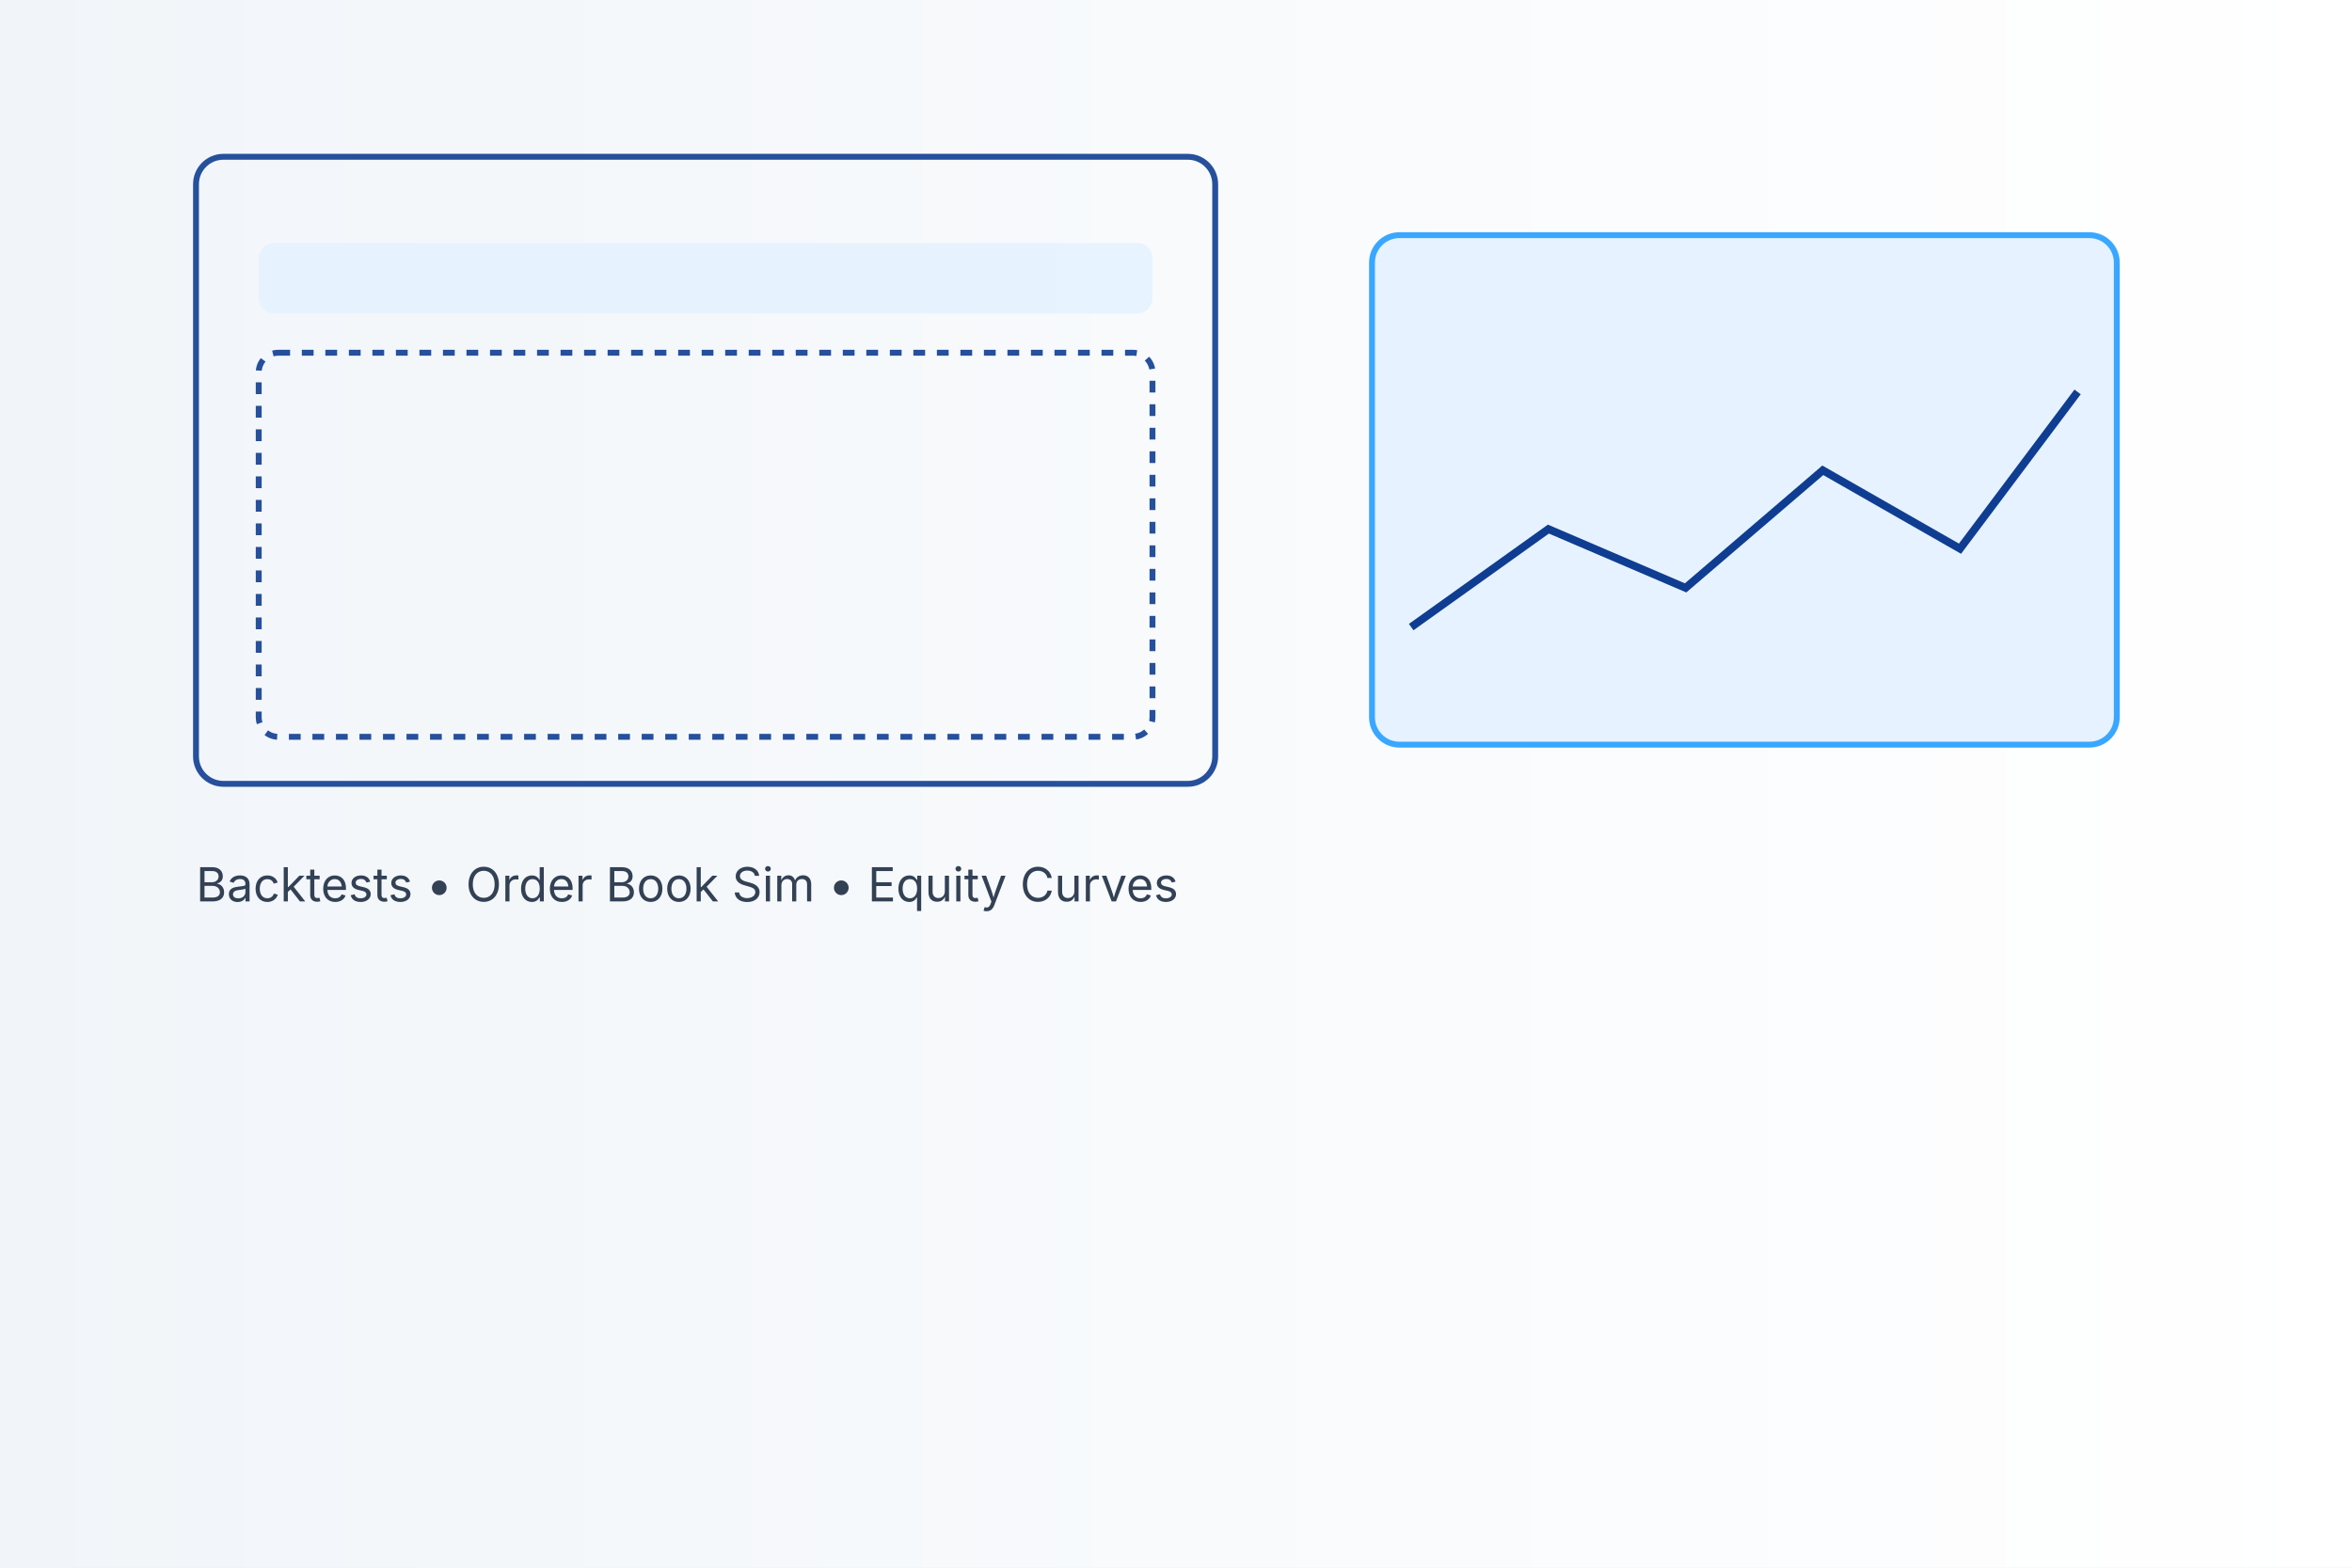
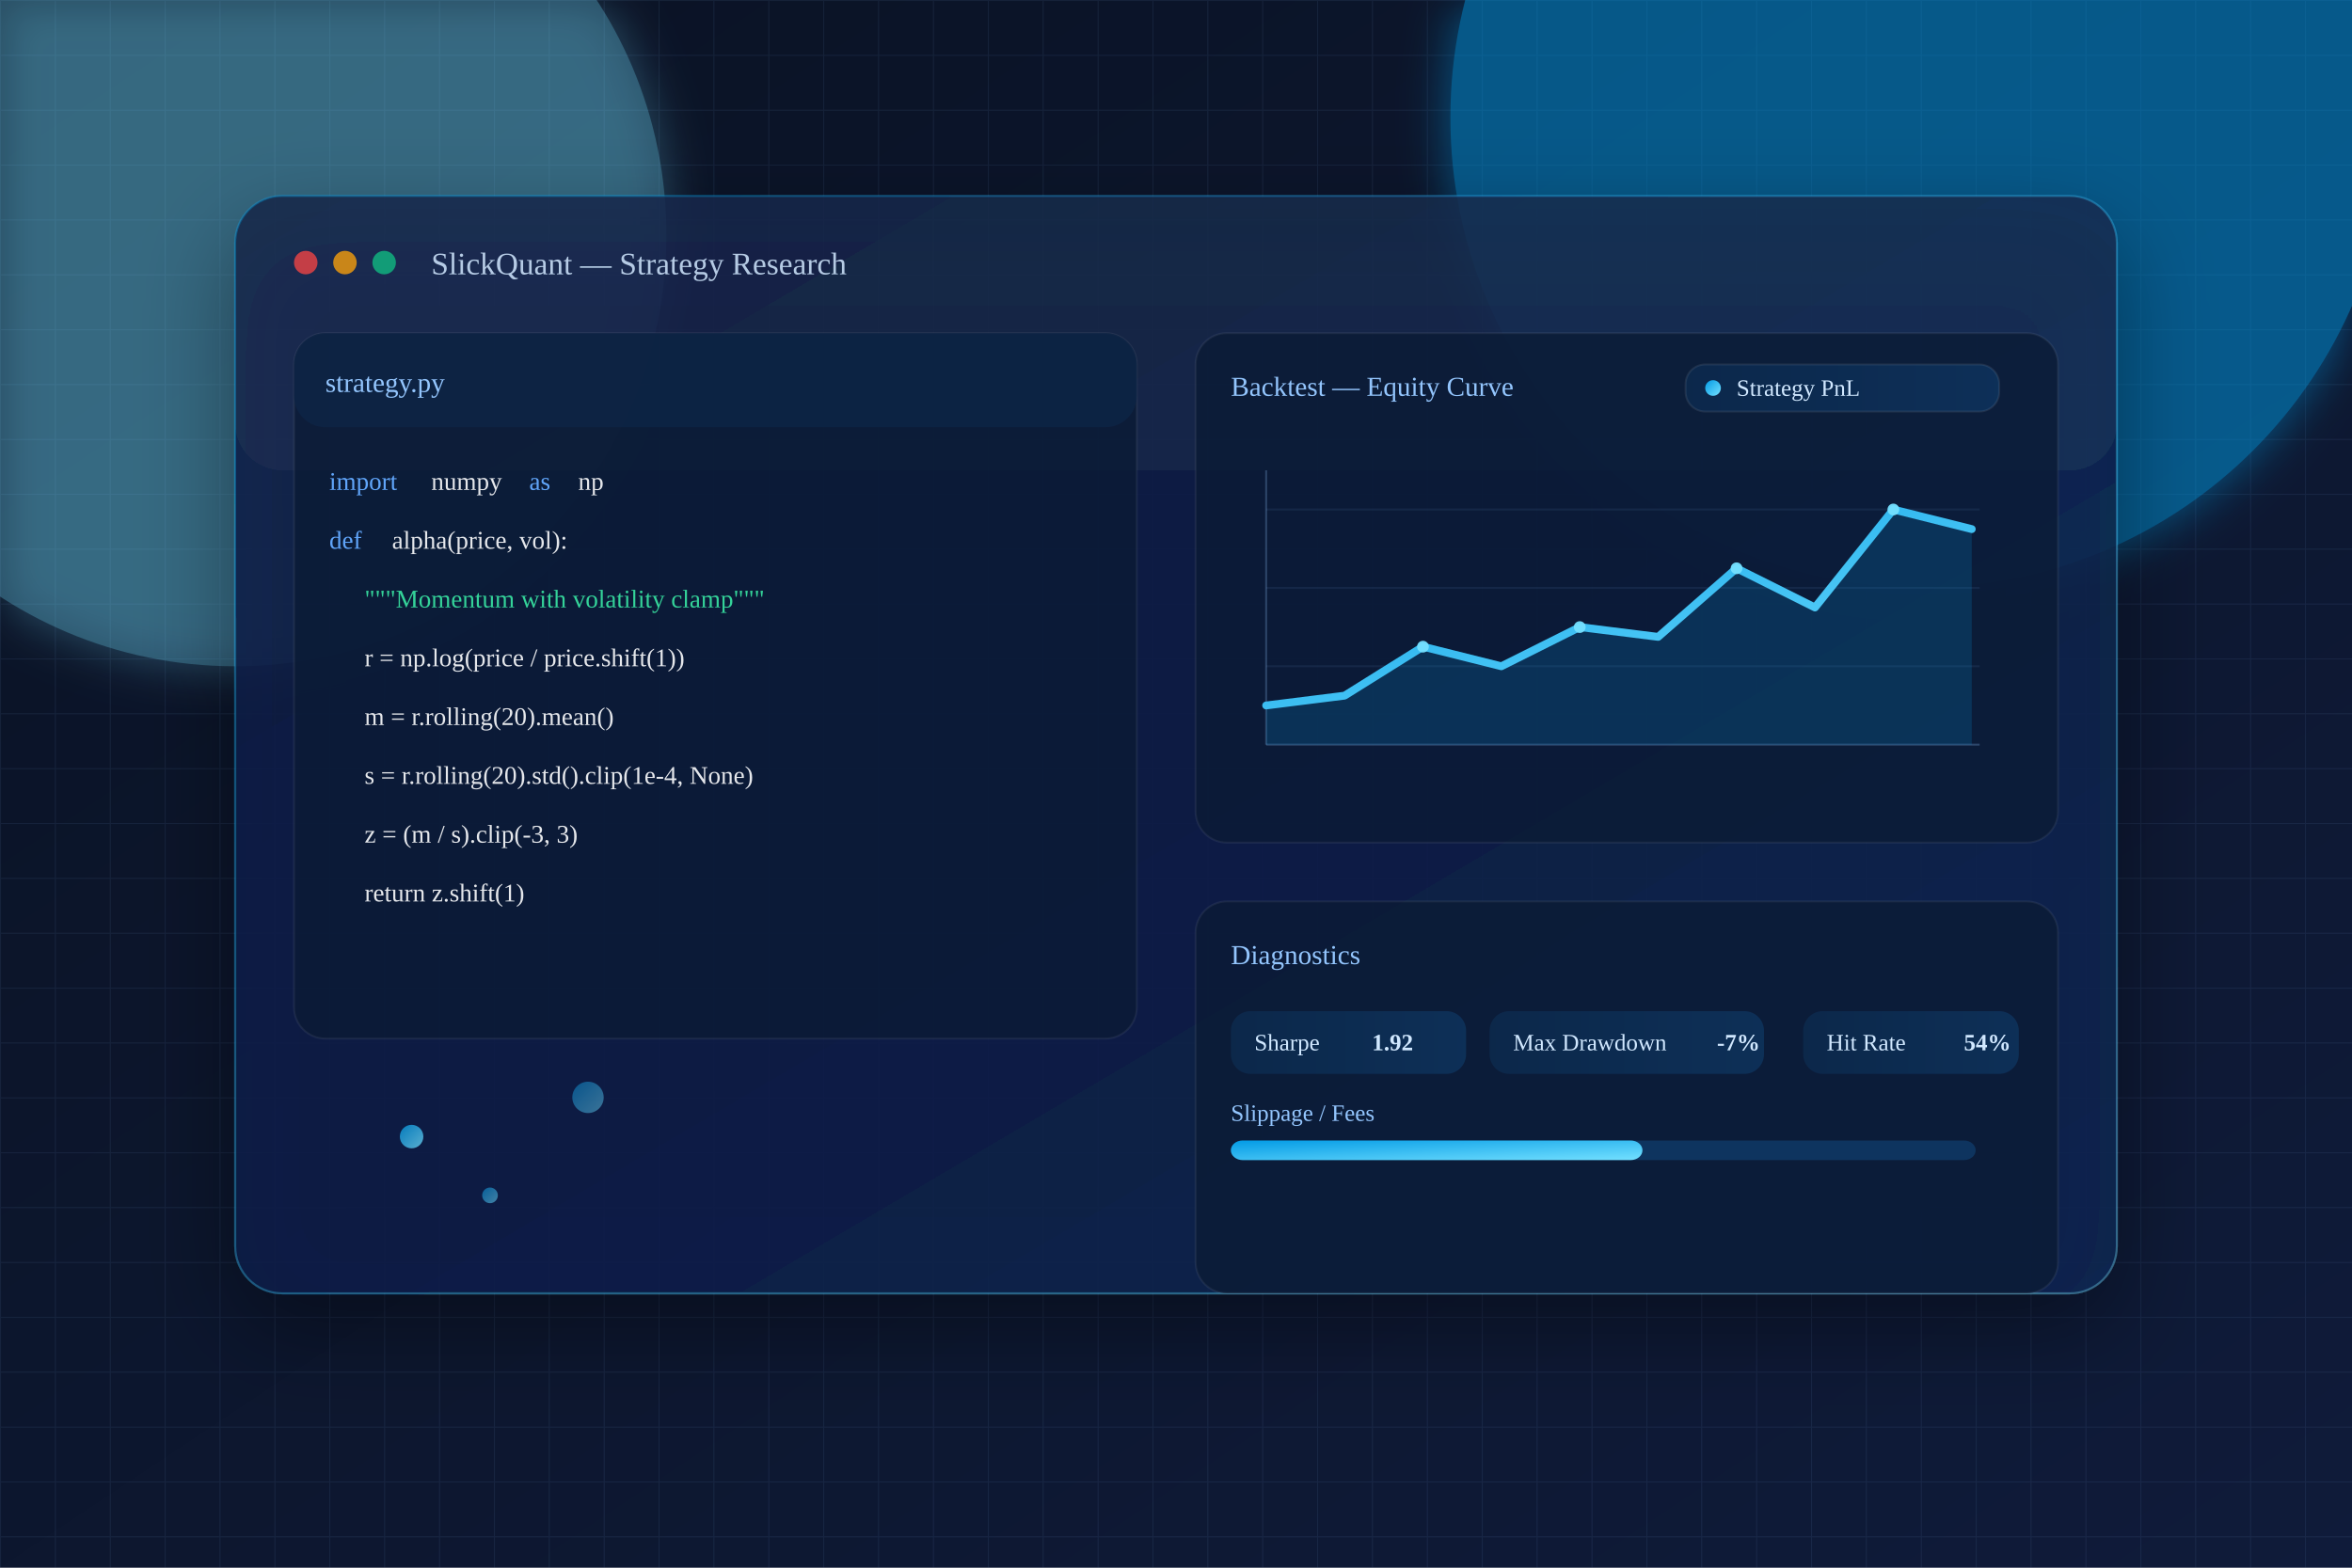
<svg xmlns="http://www.w3.org/2000/svg" width="1200" height="800" viewBox="0 0 1200 800">
  <defs>
-     <linearGradient id="bg" x1="0" x2="1">
-       <stop offset="0" stop-color="#F1F5F9" />
-       <stop offset="1" stop-color="#FFFFFF" />
+     <linearGradient id="bgGrad" x1="0" y1="0" x2="1" y2="1">
+       <stop offset="0" stop-color="#0A1223" />
+       <stop offset="1" stop-color="#0F1B3A" />
    </linearGradient>
+     <linearGradient id="cardGrad" x1="0" y1="0" x2="1" y2="1">
+       <stop offset="0" stop-color="#0B2042" stop-opacity="0.85" />
+       <stop offset="1" stop-color="#0E2852" stop-opacity="0.85" />
+     </linearGradient>
+     <linearGradient id="accentGrad" x1="0" y1="0" x2="1" y2="1">
+       <stop offset="0" stop-color="#039BE5" />
+       <stop offset="1" stop-color="#73E0FF" />
+     </linearGradient>
+     <linearGradient id="chipGrad" x1="0" y1="0" x2="1" y2="0">
+       <stop offset="0" stop-color="#0C2A4F" stop-opacity="0.8" />
+       <stop offset="1" stop-color="#0E345F" stop-opacity="0.8" />
+     </linearGradient>
+     <filter id="glow" x="-50%" y="-50%" width="200%" height="200%">
+       <feGaussianBlur stdDeviation="12" result="blur" />
+       <feMerge>
+         <feMergeNode in="blur" />
+         <feMergeNode in="SourceGraphic" />
+       </feMerge>
+     </filter>
+     <filter id="shadow" x="-50%" y="-50%" width="200%" height="200%">
+       <feDropShadow dx="0" dy="18" stdDeviation="24" flood-color="#000000" flood-opacity="0.45" />
+     </filter>
+     <pattern id="grid" width="28" height="28" patternUnits="userSpaceOnUse">
+       <path d="M 28 0 L 0 0 0 28" fill="none" stroke="#93C5FD" stroke-opacity="0.08" stroke-width="1" />
+     </pattern>
  </defs>
-   <rect width="1200" height="800" fill="url(#bg)" />
-   <g transform="translate(100 80)" fill="none" stroke="#0F3D91" stroke-width="3" opacity=".9">
-     <rect x="0" y="0" width="520" height="320" rx="14" />
-     <rect x="32" y="44" width="456" height="36" rx="8" fill="#E6F2FF" stroke="none" />
-     <rect x="32" y="100" width="456" height="196" rx="10" stroke-dasharray="6 6" />
+   <rect x="0" y="0" width="1200" height="800" fill="url(#bgGrad)" />
+   <rect x="0" y="0" width="1200" height="800" fill="url(#grid)" />
+   <g filter="url(#glow)" opacity="0.5">
+     <circle cx="980" cy="60" r="240" fill="#039BE5" />
+     <circle cx="120" cy="120" r="220" fill="#73E0FF" opacity="0.6" />
  </g>
-   <g transform="translate(700 120)">
-     <rect x="0" y="0" width="380" height="260" rx="14" fill="#E6F2FF" stroke="#39A7FF" stroke-width="3" />
-     <polyline points="20,200 90,150 160,180 230,120 300,160 360,80" fill="none" stroke="#0F3D91" stroke-width="4" />
+   <g filter="url(#shadow)">
+     <rect x="120" y="100" rx="24" ry="24" width="960" height="560" fill="url(#cardGrad)" stroke="url(#accentGrad)" stroke-opacity="0.35" stroke-width="1" />
+     <rect x="120" y="100" rx="24" ry="24" width="960" height="140" fill="#FFFFFF" opacity="0.03" />
  </g>
-   <text x="100" y="460" font-family="Inter, sans-serif" font-size="24" fill="#334155">Backtests • Order Book Sim • Equity Curves</text>
+   <g class="ui">
+     <circle cx="156" cy="134" r="6" fill="#EF4444" opacity="0.8" />
+     <circle cx="176" cy="134" r="6" fill="#F59E0B" opacity="0.8" />
+     <circle cx="196" cy="134" r="6" fill="#10B981" opacity="0.8" />
+     <text x="220" y="140" font-size="16" fill="#D1E8FF" opacity="0.85">SlickQuant — Strategy Research</text>
+   </g>
+   <g transform="translate(150,170)">
+     <rect x="0" y="0" width="430" height="360" rx="16" ry="16" fill="#0A1A34" opacity="0.8" stroke="#FFFFFF" stroke-opacity="0.08" />
+     <rect x="0" y="0" width="430" height="48" rx="16" ry="16" fill="#0D2446" opacity="0.8" />
+     <text x="16" y="30" class="ui" font-size="14" fill="#93C5FD">strategy.py</text>
+     <g class="mono" font-size="13">
+       <text x="18" y="80" fill="#60A5FA">import</text>
+       <text x="70" y="80" fill="#E5E7EB">numpy</text>
+       <text x="120" y="80" fill="#60A5FA">as</text>
+       <text x="145" y="80" fill="#E5E7EB">np</text>
+       <text x="18" y="110" fill="#60A5FA">def</text>
+       <text x="50" y="110" fill="#E5E7EB">alpha(price, vol):</text>
+       <text x="36" y="140" fill="#34D399">"""Momentum with volatility clamp"""</text>
+       <text x="36" y="170" fill="#E5E7EB">r = np.log(price / price.shift(1))</text>
+       <text x="36" y="200" fill="#E5E7EB">m = r.rolling(20).mean()</text>
+       <text x="36" y="230" fill="#E5E7EB">s = r.rolling(20).std().clip(1e-4, None)</text>
+       <text x="36" y="260" fill="#E5E7EB">z = (m / s).clip(-3, 3)</text>
+       <text x="36" y="290" fill="#E5E7EB">return z.shift(1)</text>
+     </g>
+   </g>
+   <g transform="translate(610,170)">
+     <rect x="0" y="0" width="440" height="260" rx="16" ry="16" fill="#0A1A34" opacity="0.8" stroke="#FFFFFF" stroke-opacity="0.08" />
+     <text x="18" y="32" class="ui" font-size="14" fill="#93C5FD">Backtest — Equity Curve</text>
+     <line x1="36" y1="210" x2="400" y2="210" stroke="#93C5FD" stroke-opacity="0.25" />
+     <line x1="36" y1="70" x2="36" y2="210" stroke="#93C5FD" stroke-opacity="0.25" />
+     <g stroke="#93C5FD" stroke-opacity="0.08">
+       <line x1="36" y1="170" x2="400" y2="170" />
+       <line x1="36" y1="130" x2="400" y2="130" />
+       <line x1="36" y1="90" x2="400" y2="90" />
+     </g>
+     <path d="M36,190 L76,185 L116,160 L156,170 L196,150 L236,155 L276,120 L316,140 L356,90 L396,100 L396,210 L36,210 Z" fill="#039BE5" opacity="0.18" />
+     <polyline points="36,190 76,185 116,160 156,170 196,150 236,155 276,120 316,140 356,90 396,100" fill="none" stroke="url(#accentGrad)" stroke-width="4" stroke-linecap="round" stroke-linejoin="round" />
+     <g fill="#73E0FF" opacity="0.95">
+       <circle cx="116" cy="160" r="3" />
+       <circle cx="196" cy="150" r="3" />
+       <circle cx="276" cy="120" r="3" />
+       <circle cx="356" cy="90" r="3" />
+     </g>
+     <g transform="translate(250,16)">
+       <rect x="0" y="0" rx="10" ry="10" width="160" height="24" fill="url(#chipGrad)" stroke="#FFFFFF" stroke-opacity="0.08" />
+       <circle cx="14" cy="12" r="4" fill="url(#accentGrad)" />
+       <text x="26" y="16" class="ui" font-size="12" fill="#D1E8FF">Strategy PnL</text>
+     </g>
+   </g>
+   <g transform="translate(610,460)">
+     <rect x="0" y="0" width="440" height="200" rx="16" ry="16" fill="#0A1A34" opacity="0.8" stroke="#FFFFFF" stroke-opacity="0.08" />
+     <text x="18" y="32" class="ui" font-size="14" fill="#93C5FD">Diagnostics</text>
+     <g class="ui" font-size="12" fill="#D1E8FF">
+       <g transform="translate(18,56)">
+         <rect x="0" y="0" rx="10" ry="10" width="120" height="32" fill="url(#chipGrad)" />
+         <text x="12" y="20">Sharpe</text>
+         <text x="72" y="20" font-weight="800">1.92</text>
+       </g>
+       <g transform="translate(150,56)">
+         <rect x="0" y="0" rx="10" ry="10" width="140" height="32" fill="url(#chipGrad)" />
+         <text x="12" y="20">Max Drawdown</text>
+         <text x="116" y="20" font-weight="800">-7%</text>
+       </g>
+       <g transform="translate(310,56)">
+         <rect x="0" y="0" rx="10" ry="10" width="110" height="32" fill="url(#chipGrad)" />
+         <text x="12" y="20">Hit Rate</text>
+         <text x="82" y="20" font-weight="800">54%</text>
+       </g>
+     </g>
+     <g transform="translate(18,112)">
+       <text x="0" y="0" class="ui" font-size="12" fill="#93C5FD">Slippage / Fees</text>
+       <rect x="0" y="10" width="380" height="10" rx="6" ry="6" fill="#0E345F" />
+       <rect x="0" y="10" width="210" height="10" rx="6" ry="6" fill="url(#accentGrad)" />
+     </g>
+   </g>
+   <g opacity="0.75">
+     <circle cx="210" cy="580" r="6" fill="url(#accentGrad)" />
+     <circle cx="250" cy="610" r="4" fill="url(#accentGrad)" opacity="0.7" />
+     <circle cx="300" cy="560" r="8" fill="url(#accentGrad)" opacity="0.6" />
+   </g>
</svg>
